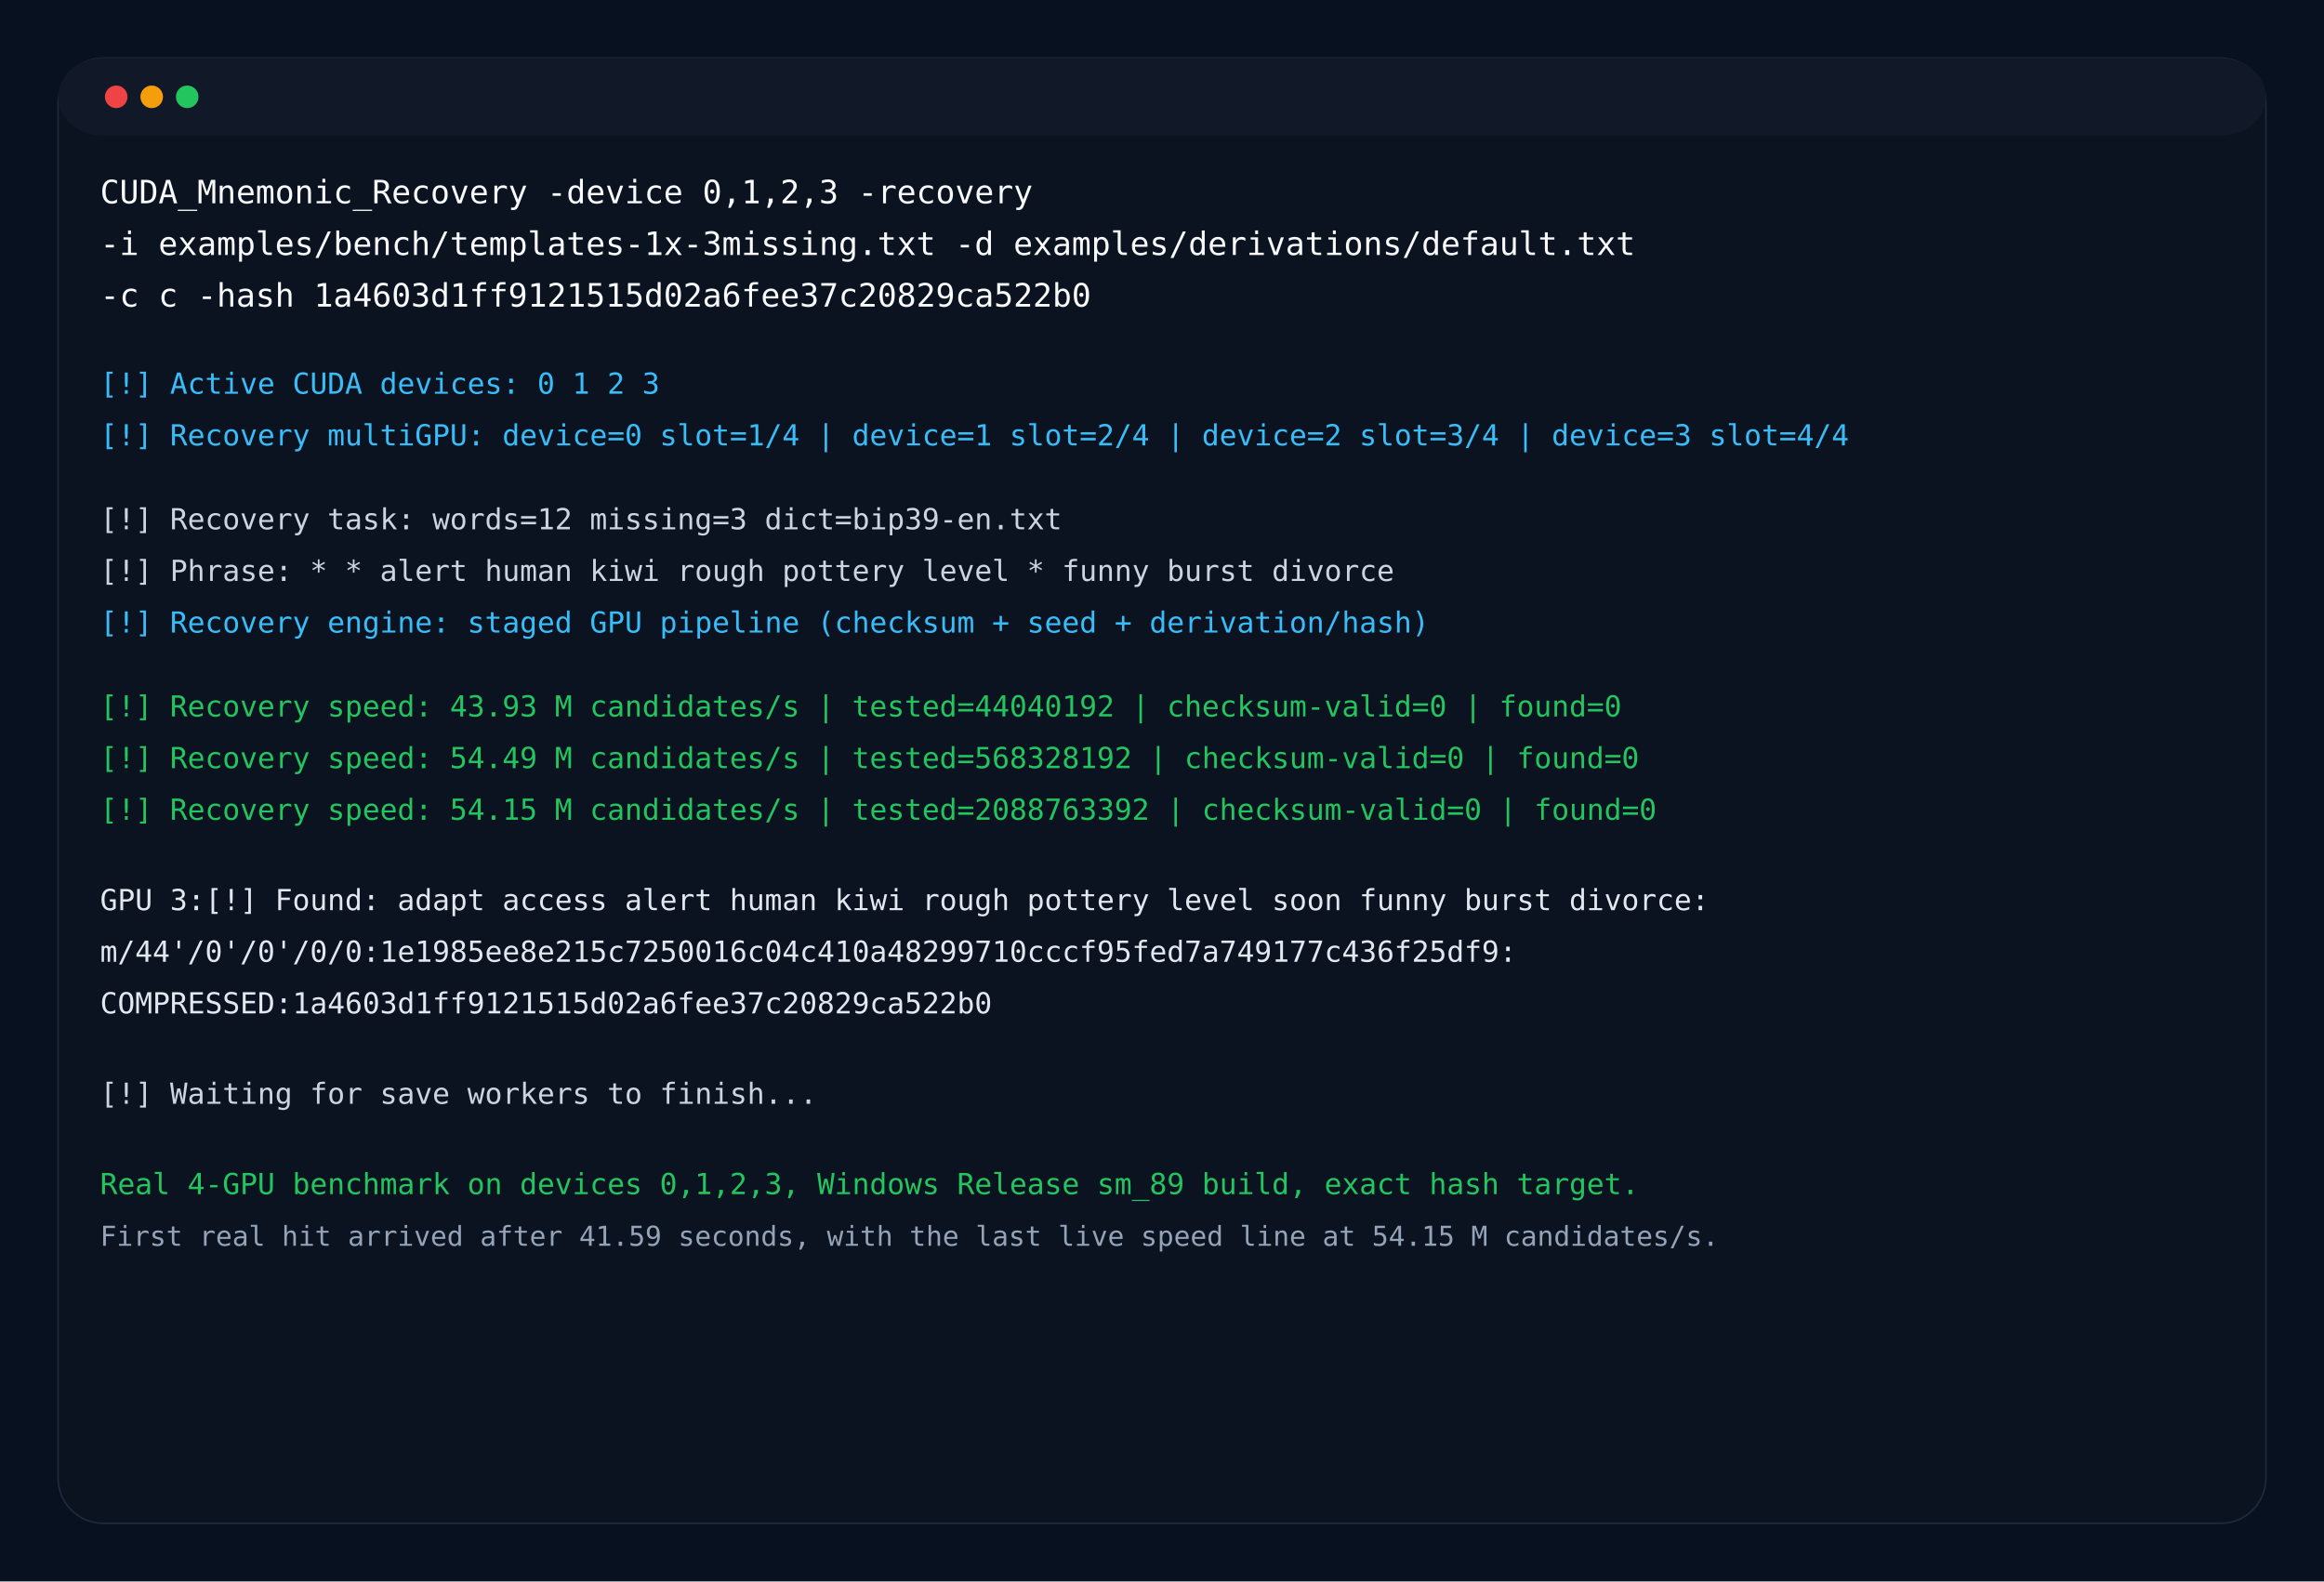
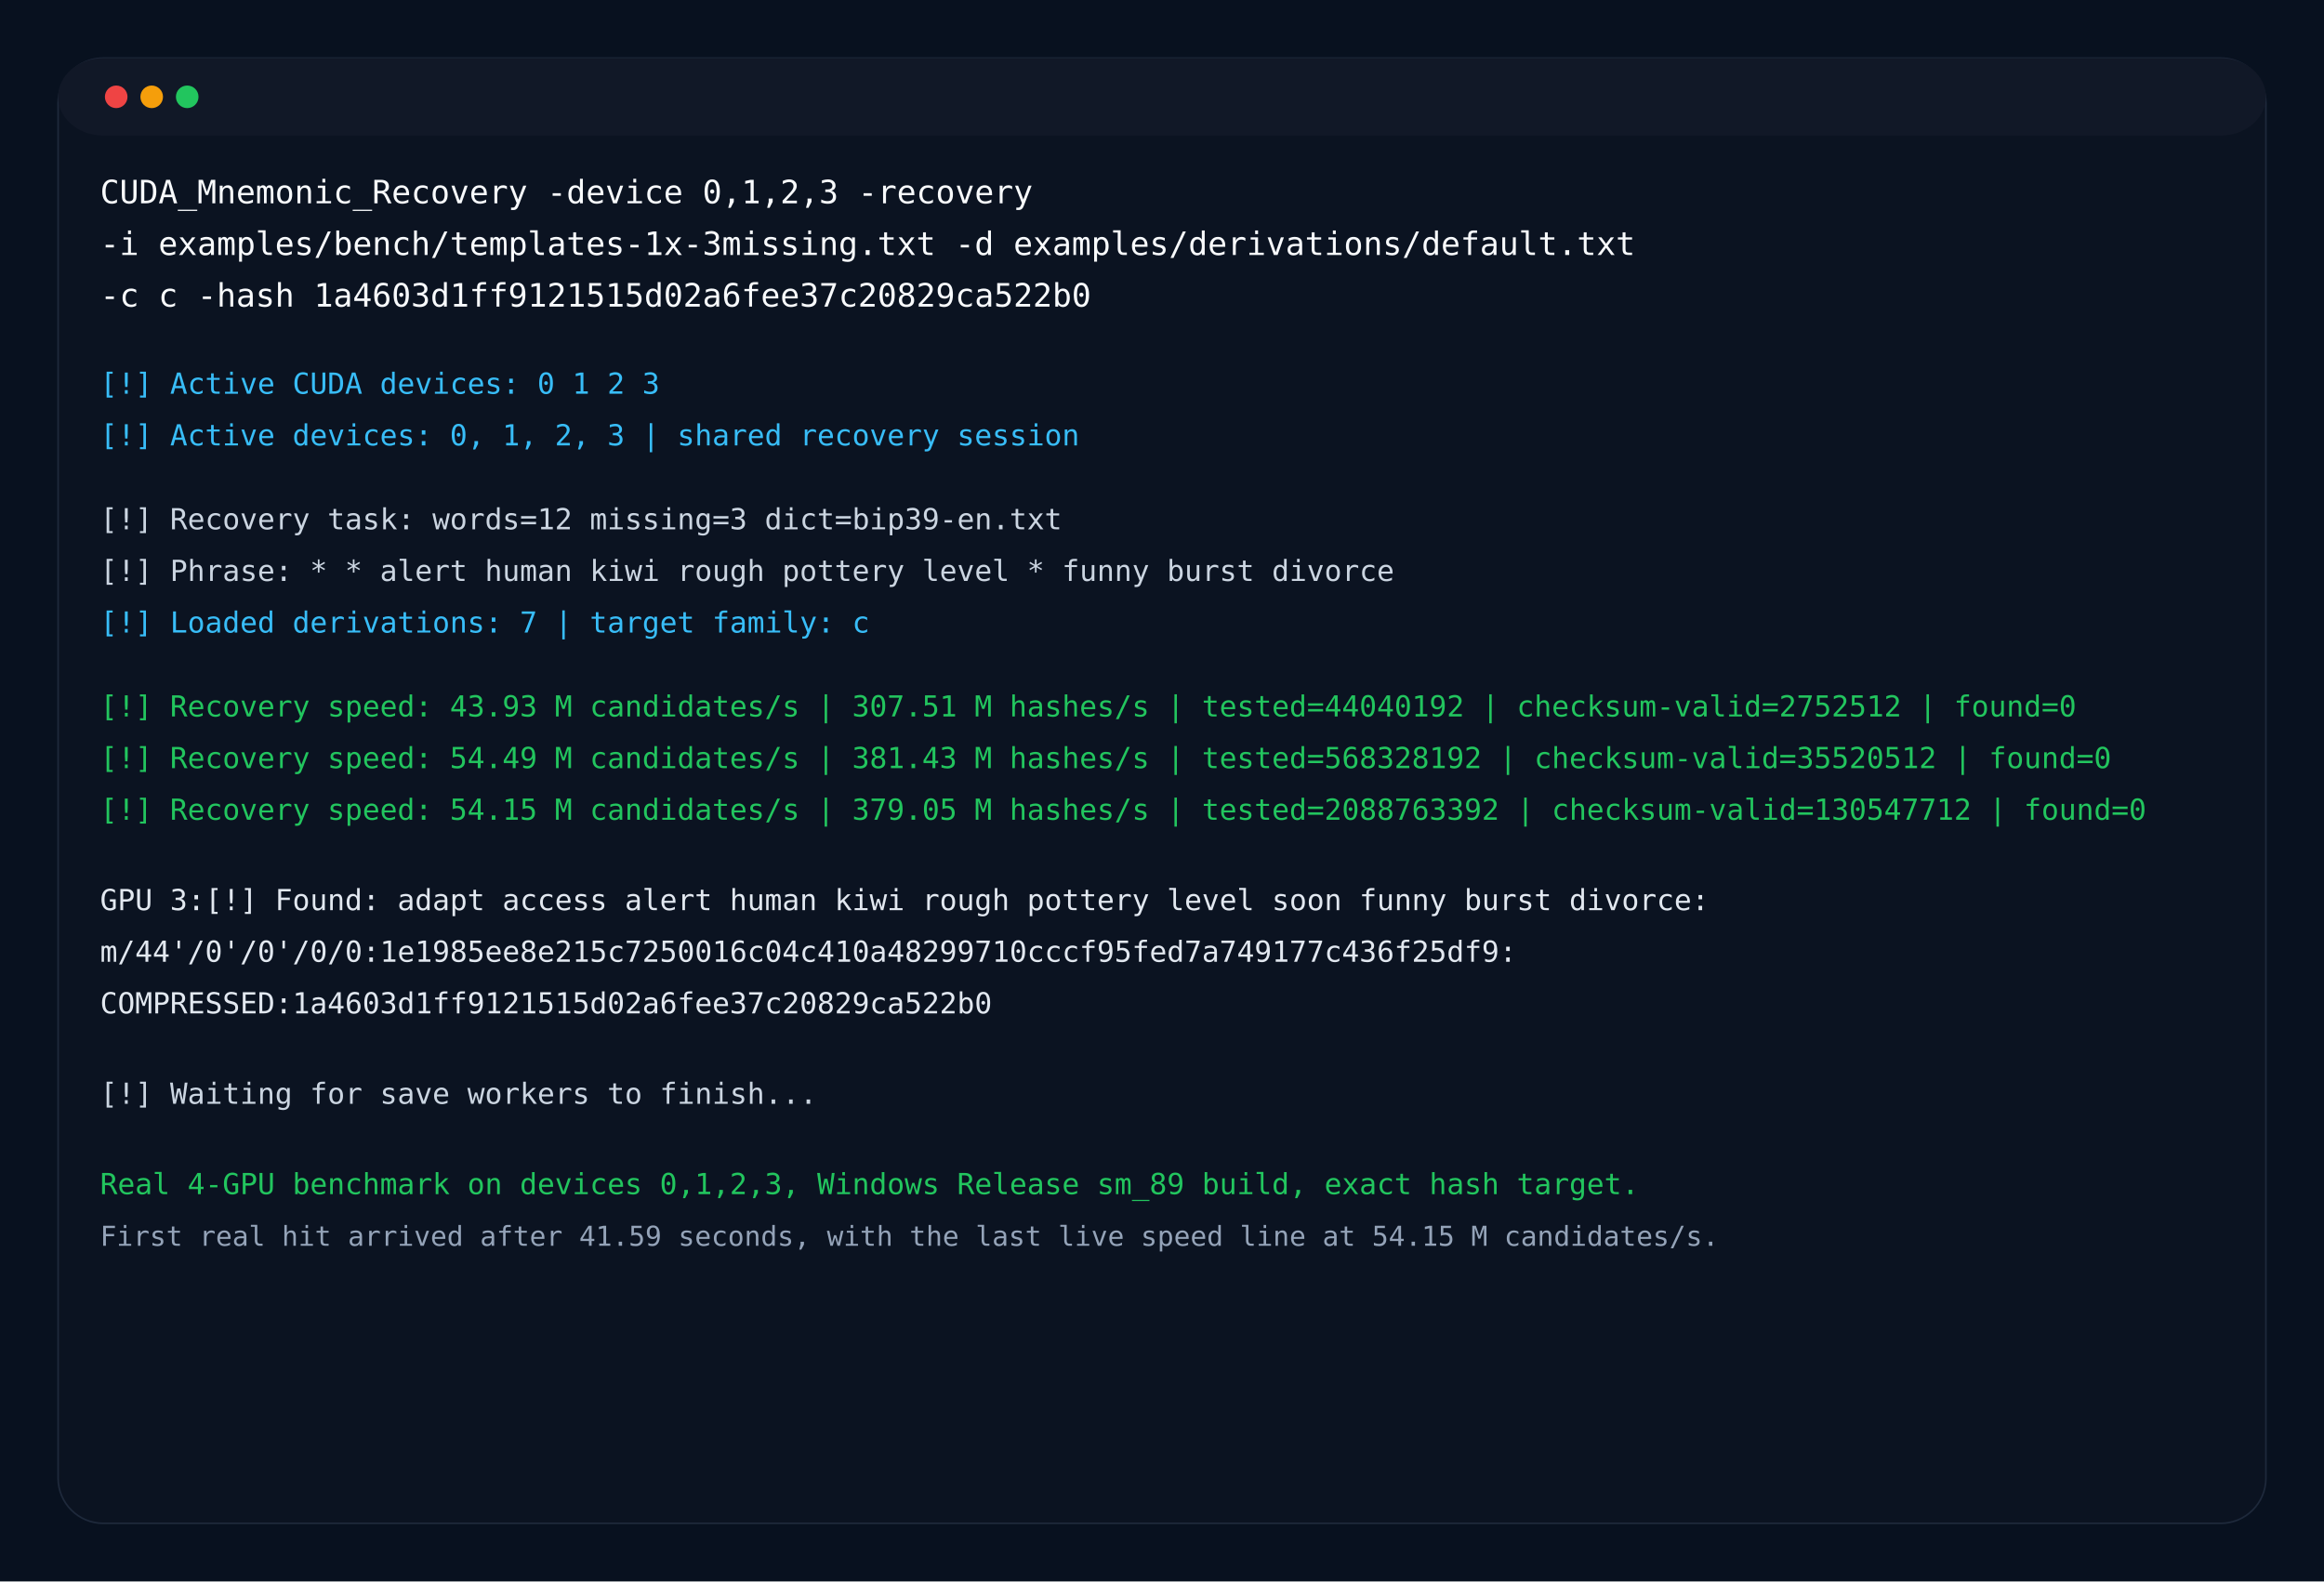
<svg xmlns="http://www.w3.org/2000/svg" width="1440" height="980" viewBox="0 0 1440 980">
  <rect width="1440" height="980" fill="#08111f" />
  <rect x="36" y="36" width="1368" height="908" rx="28" fill="#0b1321" stroke="#1e293b" />
  <rect x="36" y="36" width="1368" height="48" rx="28" fill="#111827" />
  <circle cx="72" cy="60" r="7" fill="#ef4444" />
  <circle cx="94" cy="60" r="7" fill="#f59e0b" />
  <circle cx="116" cy="60" r="7" fill="#22c55e" />
  <text x="62" y="126" fill="#f8fafc" font-family="JetBrains Mono, Consolas, monospace" font-size="20">CUDA_Mnemonic_Recovery -device 0,1,2,3 -recovery</text>
  <text x="62" y="158" fill="#f8fafc" font-family="JetBrains Mono, Consolas, monospace" font-size="20">-i examples/bench/templates-1x-3missing.txt -d examples/derivations/default.txt</text>
  <text x="62" y="190" fill="#f8fafc" font-family="JetBrains Mono, Consolas, monospace" font-size="20">-c c -hash 1a4603d1ff9121515d02a6fee37c20829ca522b0</text>
  <text x="62" y="244" fill="#38bdf8" font-family="JetBrains Mono, Consolas, monospace" font-size="18">[!] Active CUDA devices: 0 1 2 3</text>
-   <text x="62" y="276" fill="#38bdf8" font-family="JetBrains Mono, Consolas, monospace" font-size="18">[!] Recovery multiGPU: device=0 slot=1/4 | device=1 slot=2/4 | device=2 slot=3/4 | device=3 slot=4/4</text>
+   <text x="62" y="276" fill="#38bdf8" font-family="JetBrains Mono, Consolas, monospace" font-size="18">[!] Active devices: 0, 1, 2, 3 | shared recovery session</text>
  <text x="62" y="328" fill="#cbd5e1" font-family="JetBrains Mono, Consolas, monospace" font-size="18">[!] Recovery task: words=12 missing=3 dict=bip39-en.txt</text>
  <text x="62" y="360" fill="#cbd5e1" font-family="JetBrains Mono, Consolas, monospace" font-size="18">[!] Phrase: * * alert human kiwi rough pottery level * funny burst divorce</text>
-   <text x="62" y="392" fill="#38bdf8" font-family="JetBrains Mono, Consolas, monospace" font-size="18">[!] Recovery engine: staged GPU pipeline (checksum + seed + derivation/hash)</text>
-   <text x="62" y="444" fill="#22c55e" font-family="JetBrains Mono, Consolas, monospace" font-size="18">[!] Recovery speed: 43.93 M candidates/s | tested=44040192 | checksum-valid=0 | found=0</text>
-   <text x="62" y="476" fill="#22c55e" font-family="JetBrains Mono, Consolas, monospace" font-size="18">[!] Recovery speed: 54.49 M candidates/s | tested=568328192 | checksum-valid=0 | found=0</text>
-   <text x="62" y="508" fill="#22c55e" font-family="JetBrains Mono, Consolas, monospace" font-size="18">[!] Recovery speed: 54.15 M candidates/s | tested=2088763392 | checksum-valid=0 | found=0</text>
+   <text x="62" y="392" fill="#38bdf8" font-family="JetBrains Mono, Consolas, monospace" font-size="18">[!] Loaded derivations: 7 | target family: c</text>
+   <text x="62" y="444" fill="#22c55e" font-family="JetBrains Mono, Consolas, monospace" font-size="18">[!] Recovery speed: 43.93 M candidates/s | 307.51 M hashes/s | tested=44040192 | checksum-valid=2752512 | found=0</text>
+   <text x="62" y="476" fill="#22c55e" font-family="JetBrains Mono, Consolas, monospace" font-size="18">[!] Recovery speed: 54.49 M candidates/s | 381.43 M hashes/s | tested=568328192 | checksum-valid=35520512 | found=0</text>
+   <text x="62" y="508" fill="#22c55e" font-family="JetBrains Mono, Consolas, monospace" font-size="18">[!] Recovery speed: 54.15 M candidates/s | 379.05 M hashes/s | tested=2088763392 | checksum-valid=130547712 | found=0</text>
  <text x="62" y="564" fill="#e2e8f0" font-family="JetBrains Mono, Consolas, monospace" font-size="18">GPU 3:[!] Found: adapt access alert human kiwi rough pottery level soon funny burst divorce:</text>
  <text x="62" y="596" fill="#e2e8f0" font-family="JetBrains Mono, Consolas, monospace" font-size="18">m/44'/0'/0'/0/0:1e1985ee8e215c7250016c04c410a48299710cccf95fed7a749177c436f25df9:</text>
  <text x="62" y="628" fill="#e2e8f0" font-family="JetBrains Mono, Consolas, monospace" font-size="18">COMPRESSED:1a4603d1ff9121515d02a6fee37c20829ca522b0</text>
  <text x="62" y="684" fill="#cbd5e1" font-family="JetBrains Mono, Consolas, monospace" font-size="18">[!] Waiting for save workers to finish...</text>
  <text x="62" y="740" fill="#22c55e" font-family="JetBrains Mono, Consolas, monospace" font-size="18">Real 4-GPU benchmark on devices 0,1,2,3, Windows Release sm_89 build, exact hash target.</text>
  <text x="62" y="772" fill="#94a3b8" font-family="JetBrains Mono, Consolas, monospace" font-size="17">First real hit arrived after 41.59 seconds, with the last live speed line at 54.15 M candidates/s.</text>
</svg>
